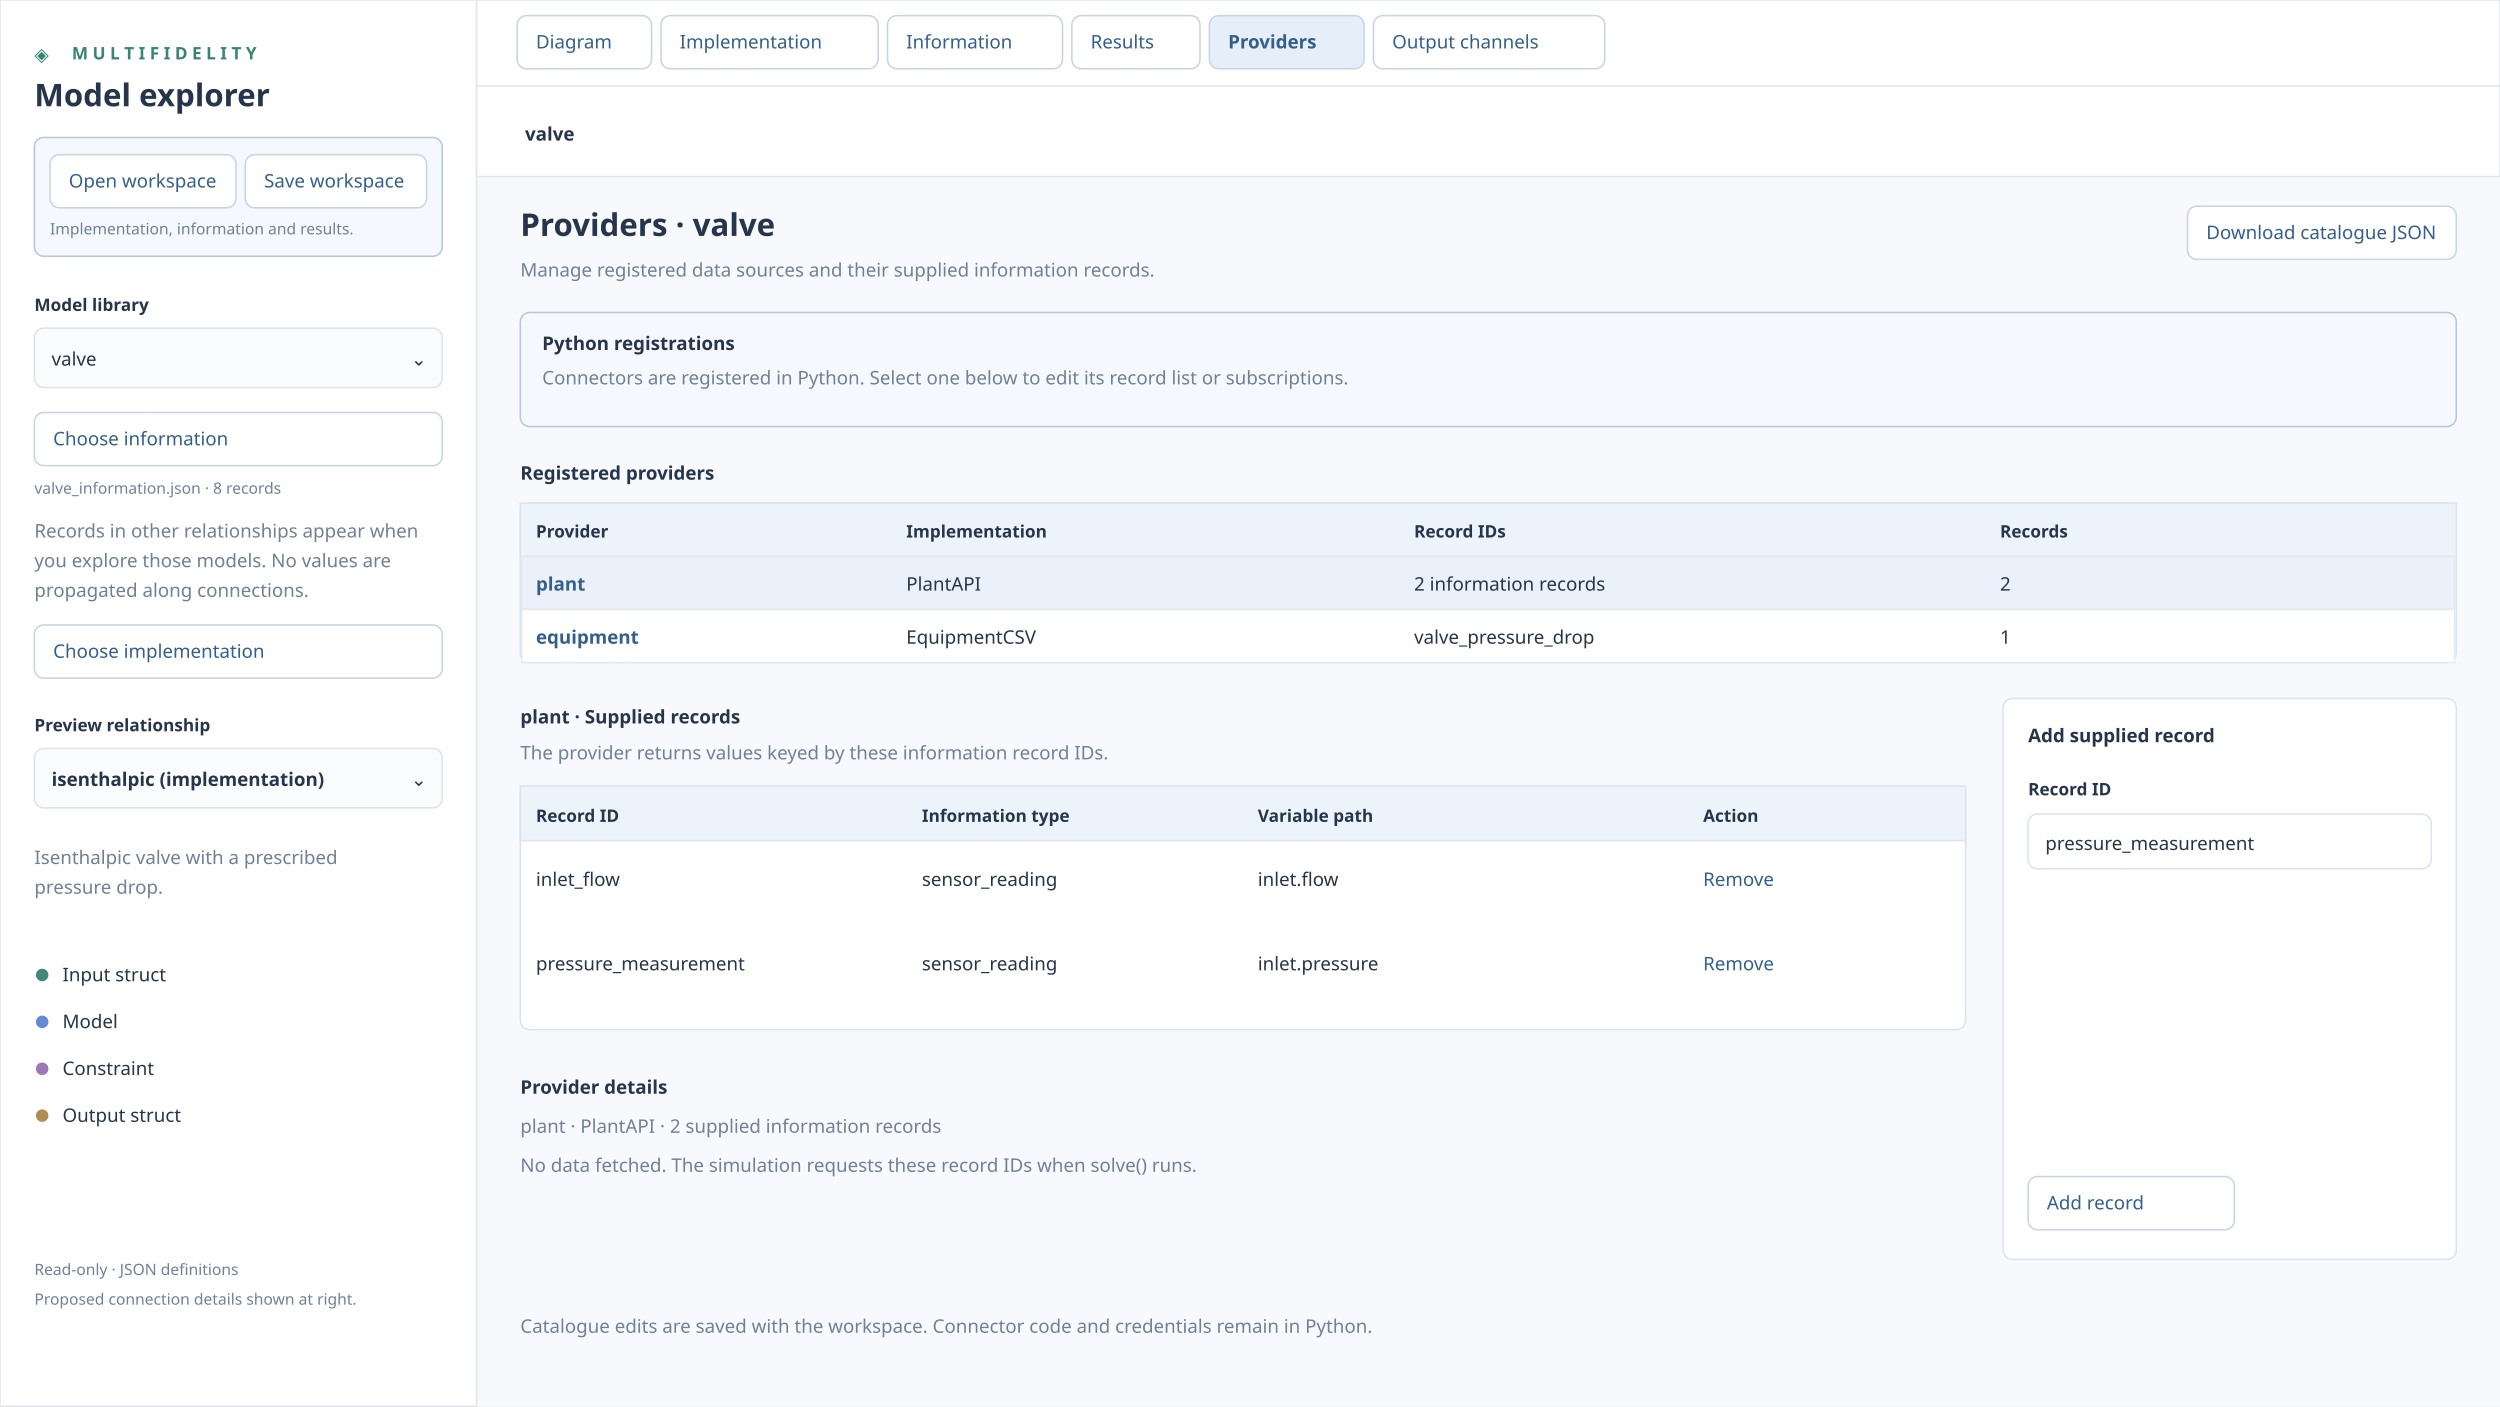
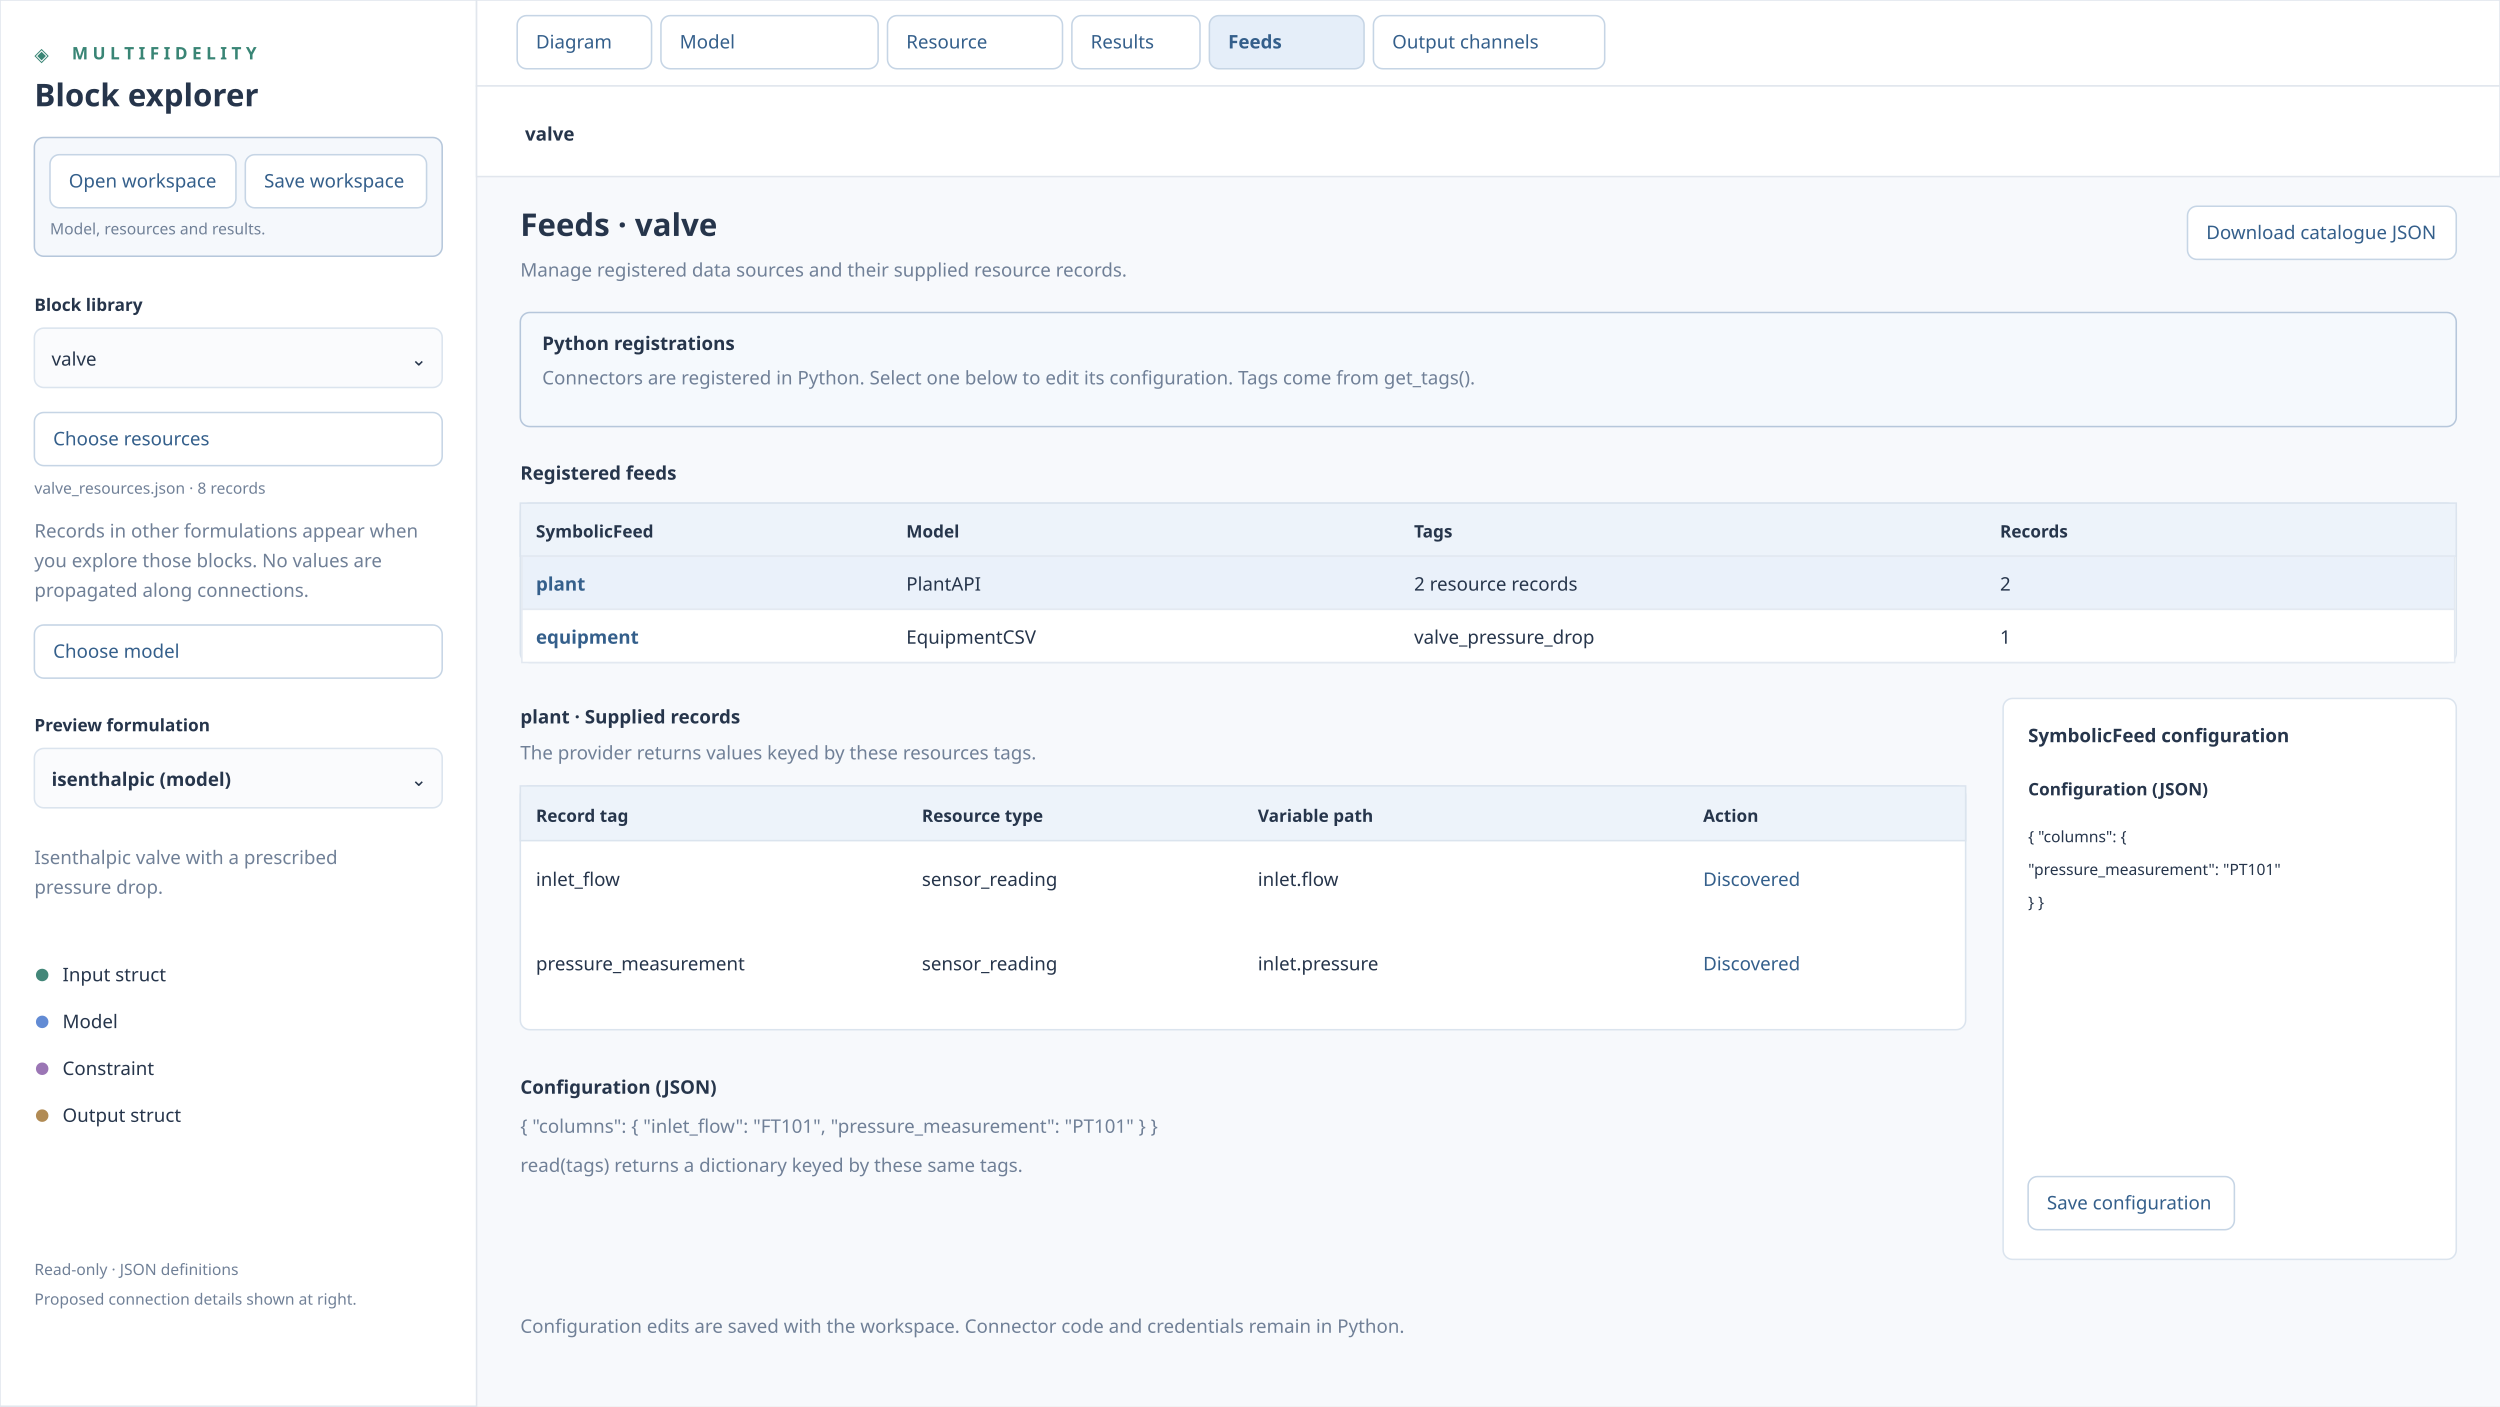
<svg xmlns="http://www.w3.org/2000/svg" width="1600" height="900" viewBox="0 0 1600 900" role="img">
  <style>text{font-family:system-ui,sans-serif;fill:#26354b;font-size:12px}.muted{fill:#708097}.small{font-size:10px}.label{font-size:11px;font-weight:700}.heading{font-size:20px;font-weight:700}.bold{font-weight:700}.link{fill:#345f8b}.green{fill:#398575}</style>
  <rect x="0" y="0" width="1600" height="900" rx="0" fill="#f7f9fc" stroke="none" />
  <rect x="0" y="0" width="305" height="900" rx="0" fill="#fff" stroke="#e1e6ed" />
  <text x="22" y="39" class="green">◈</text>
  <text x="46" y="38" class="label green">M U L T I F I D E L I T Y</text>
-   <text x="22" y="68" class="heading">Model explorer</text>
+   <text x="22" y="68" class="heading">Block explorer</text>
  <rect x="22" y="88" width="261" height="76" rx="6" fill="#f5f8fc" stroke="#b6c7db" />
  <rect x="32" y="99" width="119" height="34" rx="6" fill="#fff" stroke="#c6d5e5" />
  <text x="44" y="120" class="link">Open workspace</text>
  <rect x="157" y="99" width="116" height="34" rx="6" fill="#fff" stroke="#c6d5e5" />
  <text x="169" y="120" class="link">Save workspace</text>
-   <text x="32" y="150" class="small muted">Implementation, information and results.</text>
-   <text x="22" y="199" class="label">Model library</text>
+   <text x="32" y="150" class="small muted">Model, resources and results.</text>
+   <text x="22" y="199" class="label">Block library</text>
  <rect x="22" y="210" width="261" height="38" rx="6" fill="#fafbfd" stroke="#dbe4ee" />
  <text x="33" y="234" class="">valve</text>
  <text x="263" y="234" class="">⌄</text>
  <rect x="22" y="264" width="261" height="34" rx="6" fill="#fff" stroke="#c6d5e5" />
-   <text x="34" y="285" class="link">Choose information</text>
-   <text x="22" y="316" class="small muted">valve_information.json · 8 records</text>
-   <text x="22" y="344" class="muted">Records in other relationships appear when</text>
-   <text x="22" y="363" class="muted">you explore those models. No values are</text>
+   <text x="34" y="285" class="link">Choose resources</text>
+   <text x="22" y="316" class="small muted">valve_resources.json · 8 records</text>
+   <text x="22" y="344" class="muted">Records in other formulations appear when</text>
+   <text x="22" y="363" class="muted">you explore those blocks. No values are</text>
  <text x="22" y="382" class="muted">propagated along connections.</text>
  <rect x="22" y="400" width="261" height="34" rx="6" fill="#fff" stroke="#c6d5e5" />
-   <text x="34" y="421" class="link">Choose implementation</text>
-   <text x="22" y="468" class="label">Preview relationship</text>
+   <text x="34" y="421" class="link">Choose model</text>
+   <text x="22" y="468" class="label">Preview formulation</text>
  <rect x="22" y="479" width="261" height="38" rx="6" fill="#fafbfd" stroke="#dbe4ee" />
-   <text x="33" y="503" class="bold">isenthalpic (implementation)</text>
+   <text x="33" y="503" class="bold">isenthalpic (model)</text>
  <text x="263" y="503" class="">⌄</text>
  <text x="22" y="553" class="muted">Isenthalpic valve with a prescribed</text>
  <text x="22" y="572" class="muted">pressure drop.</text>
  <circle cx="27" cy="624" r="4" fill="#438779" />
  <text x="40" y="628" class="">Input struct</text>
  <circle cx="27" cy="654" r="4" fill="#628bd4" />
  <text x="40" y="658" class="">Model</text>
  <circle cx="27" cy="684" r="4" fill="#9b76b5" />
  <text x="40" y="688" class="">Constraint</text>
  <circle cx="27" cy="714" r="4" fill="#b18b54" />
  <text x="40" y="718" class="">Output struct</text>
  <text x="22" y="816" class="small muted">Read-only · JSON definitions</text>
  <text x="22" y="835" class="small muted">Proposed connection details shown at right.</text>
  <rect x="305" y="0" width="1295" height="55" rx="0" fill="#fff" stroke="#e1e6ed" />
  <rect x="331" y="10" width="86" height="34" rx="6" fill="#fff" stroke="#c6d5e5" />
  <text x="343" y="31" class="link">Diagram</text>
  <rect x="423" y="10" width="139" height="34" rx="6" fill="#fff" stroke="#c6d5e5" />
-   <text x="435" y="31" class="link">Implementation</text>
+   <text x="435" y="31" class="link">Model</text>
  <rect x="568" y="10" width="112" height="34" rx="6" fill="#fff" stroke="#c6d5e5" />
-   <text x="580" y="31" class="link">Information</text>
+   <text x="580" y="31" class="link">Resource</text>
  <rect x="686" y="10" width="82" height="34" rx="6" fill="#fff" stroke="#c6d5e5" />
  <text x="698" y="31" class="link">Results</text>
  <rect x="774" y="10" width="99" height="34" rx="6" fill="#e5eef9" stroke="#c6d5e5" />
-   <text x="786" y="31" class="link bold">Providers</text>
+   <text x="786" y="31" class="link bold">Feeds</text>
  <rect x="879" y="10" width="148" height="34" rx="6" fill="#fff" stroke="#c6d5e5" />
  <text x="891" y="31" class="link">Output channels</text>
  <rect x="305" y="55" width="1295" height="58" rx="0" fill="#fff" stroke="#e1e6ed" />
  <text x="336" y="90" class="bold">valve</text>
-   <text x="333" y="151" class="heading">Providers · valve</text>
-   <text x="333" y="177" class="muted">Manage registered data sources and their supplied information records.</text>
+   <text x="333" y="151" class="heading">Feeds · valve</text>
+   <text x="333" y="177" class="muted">Manage registered data sources and their supplied resource records.</text>
  <rect x="1400" y="132" width="172" height="34" rx="6" fill="#fff" stroke="#c6d5e5" />
  <text x="1412" y="153" class="link">Download catalogue JSON</text>
  <rect x="333" y="200" width="1239" height="73" rx="6" fill="#f5f9fd" stroke="#b6c7db" />
  <text x="347" y="224" class="bold">Python registrations</text>
-   <text x="347" y="246" class="muted">Connectors are registered in Python. Select one below to edit its record list or subscriptions.</text>
-   <text x="333" y="307" class="bold">Registered providers</text>
+   <text x="347" y="246" class="muted">Connectors are registered in Python. Select one below to edit its configuration. Tags come from get_tags().</text>
+   <text x="333" y="307" class="bold">Registered feeds</text>
  <rect x="333" y="322" width="1239" height="102" rx="6" fill="#fff" stroke="#dbe4ee" />
  <rect x="333" y="322" width="1239" height="34" rx="0" fill="#edf3fa" stroke="#dbe4ee" />
-   <text x="343" y="344" class="label">Provider</text>
-   <text x="580" y="344" class="label">Implementation</text>
-   <text x="905" y="344" class="label">Record IDs</text>
+   <text x="343" y="344" class="label">SymbolicFeed</text>
+   <text x="580" y="344" class="label">Model</text>
+   <text x="905" y="344" class="label">Tags</text>
  <text x="1280" y="344" class="label">Records</text>
  <rect x="334" y="356" width="1237" height="34" rx="0" fill="#eaf1fa" stroke="#e3e9f1" />
  <text x="343" y="378" class="link bold">plant</text>
  <text x="580" y="378" class="">PlantAPI</text>
-   <text x="905" y="378" class="">2 information records</text>
+   <text x="905" y="378" class="">2 resource records</text>
  <text x="1280" y="378" class="">2</text>
  <rect x="334" y="390" width="1237" height="34" rx="0" fill="#fff" stroke="#e3e9f1" />
  <text x="343" y="412" class="link bold">equipment</text>
  <text x="580" y="412" class="">EquipmentCSV</text>
  <text x="905" y="412" class="">valve_pressure_drop</text>
  <text x="1280" y="412" class="">1</text>
  <text x="333" y="463" class="bold">plant · Supplied records</text>
-   <text x="333" y="486" class="muted">The provider returns values keyed by these information record IDs.</text>
+   <text x="333" y="486" class="muted">The provider returns values keyed by these resources tags.</text>
  <rect x="333" y="503" width="925" height="156" rx="6" fill="#fff" stroke="#dbe4ee" />
  <rect x="333" y="503" width="925" height="35" rx="0" fill="#edf3fa" stroke="#dbe4ee" />
-   <text x="343" y="526" class="label">Record ID</text>
-   <text x="590" y="526" class="label">Information type</text>
+   <text x="343" y="526" class="label">Record tag</text>
+   <text x="590" y="526" class="label">Resource type</text>
  <text x="805" y="526" class="label">Variable path</text>
  <text x="1090" y="526" class="label">Action</text>
  <text x="343" y="567" class="">inlet_flow</text>
  <text x="590" y="567" class="">sensor_reading</text>
  <text x="805" y="567" class="">inlet.flow</text>
-   <text x="1090" y="567" class="link">Remove</text>
+   <text x="1090" y="567" class="link">Discovered</text>
  <text x="343" y="621" class="">pressure_measurement</text>
  <text x="590" y="621" class="">sensor_reading</text>
  <text x="805" y="621" class="">inlet.pressure</text>
-   <text x="1090" y="621" class="link">Remove</text>
+   <text x="1090" y="621" class="link">Discovered</text>
  <rect x="1282" y="447" width="290" height="359" rx="6" fill="#fff" stroke="#dbe4ee" />
-   <text x="1298" y="475" class="bold">Add supplied record</text>
-   <text x="1298" y="509" class="label">Record ID</text>
-   <rect x="1298" y="521" width="258" height="35" rx="6" fill="#fff" stroke="#dbe4ee" />
-   <text x="1309" y="544" class="">pressure_measurement</text>
+   <text x="1298" y="475" class="bold">SymbolicFeed configuration</text>
+   <text x="1298" y="509" class="label">Configuration (JSON)</text>
+   <text x="1298" y="539" class="small">{ "columns": {</text>
+   <text x="1298" y="560" class="small">"pressure_measurement": "PT101"</text>
+   <text x="1298" y="581" class="small">} }</text>
  <rect x="1298" y="753" width="132" height="34" rx="6" fill="#fff" stroke="#c6d5e5" />
-   <text x="1310" y="774" class="link">Add record</text>
-   <text x="333" y="700" class="bold">Provider details</text>
-   <text x="333" y="725" class="muted">plant · PlantAPI · 2 supplied information records</text>
-   <text x="333" y="750" class="muted">No data fetched. The simulation requests these record IDs when solve() runs.</text>
-   <text x="333" y="853" class="muted">Catalogue edits are saved with the workspace. Connector code and credentials remain in Python.</text>
+   <text x="1310" y="774" class="link">Save configuration</text>
+   <text x="333" y="700" class="bold">Configuration (JSON)</text>
+   <text x="333" y="725" class="muted">{ "columns": { "inlet_flow": "FT101", "pressure_measurement": "PT101" } }</text>
+   <text x="333" y="750" class="muted">read(tags) returns a dictionary keyed by these same tags.</text>
+   <text x="333" y="853" class="muted">Configuration edits are saved with the workspace. Connector code and credentials remain in Python.</text>
</svg>
